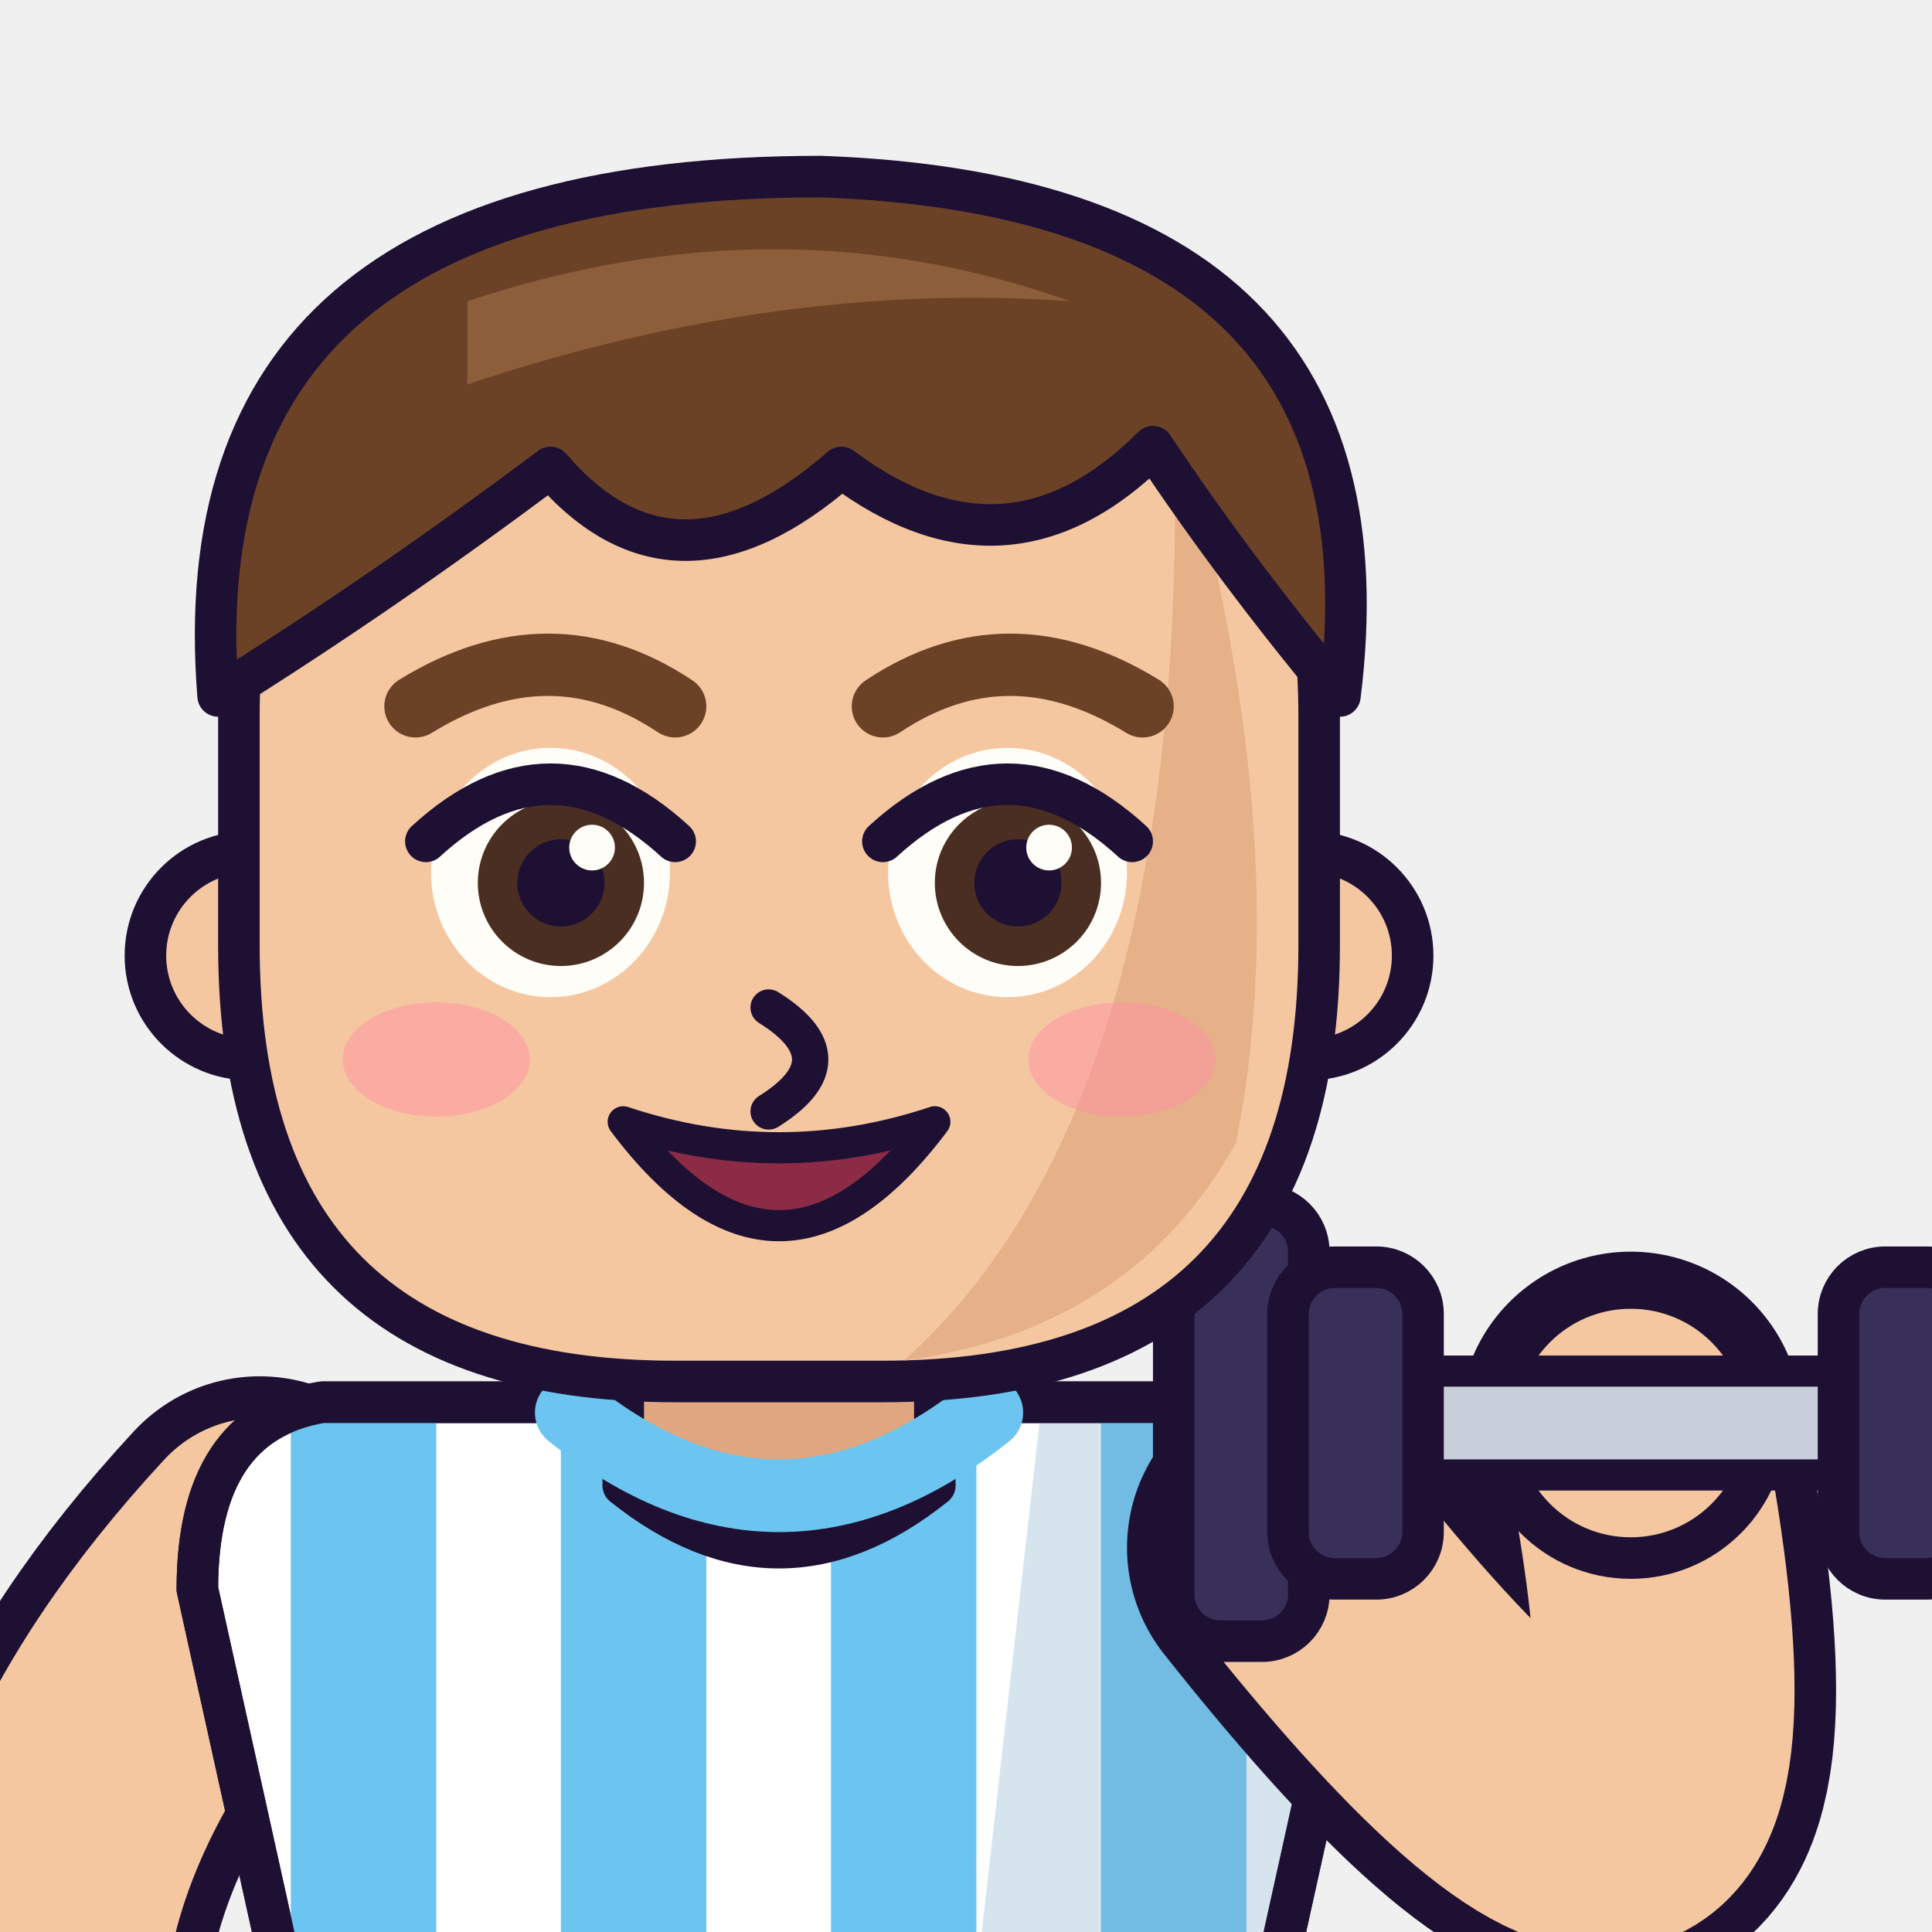
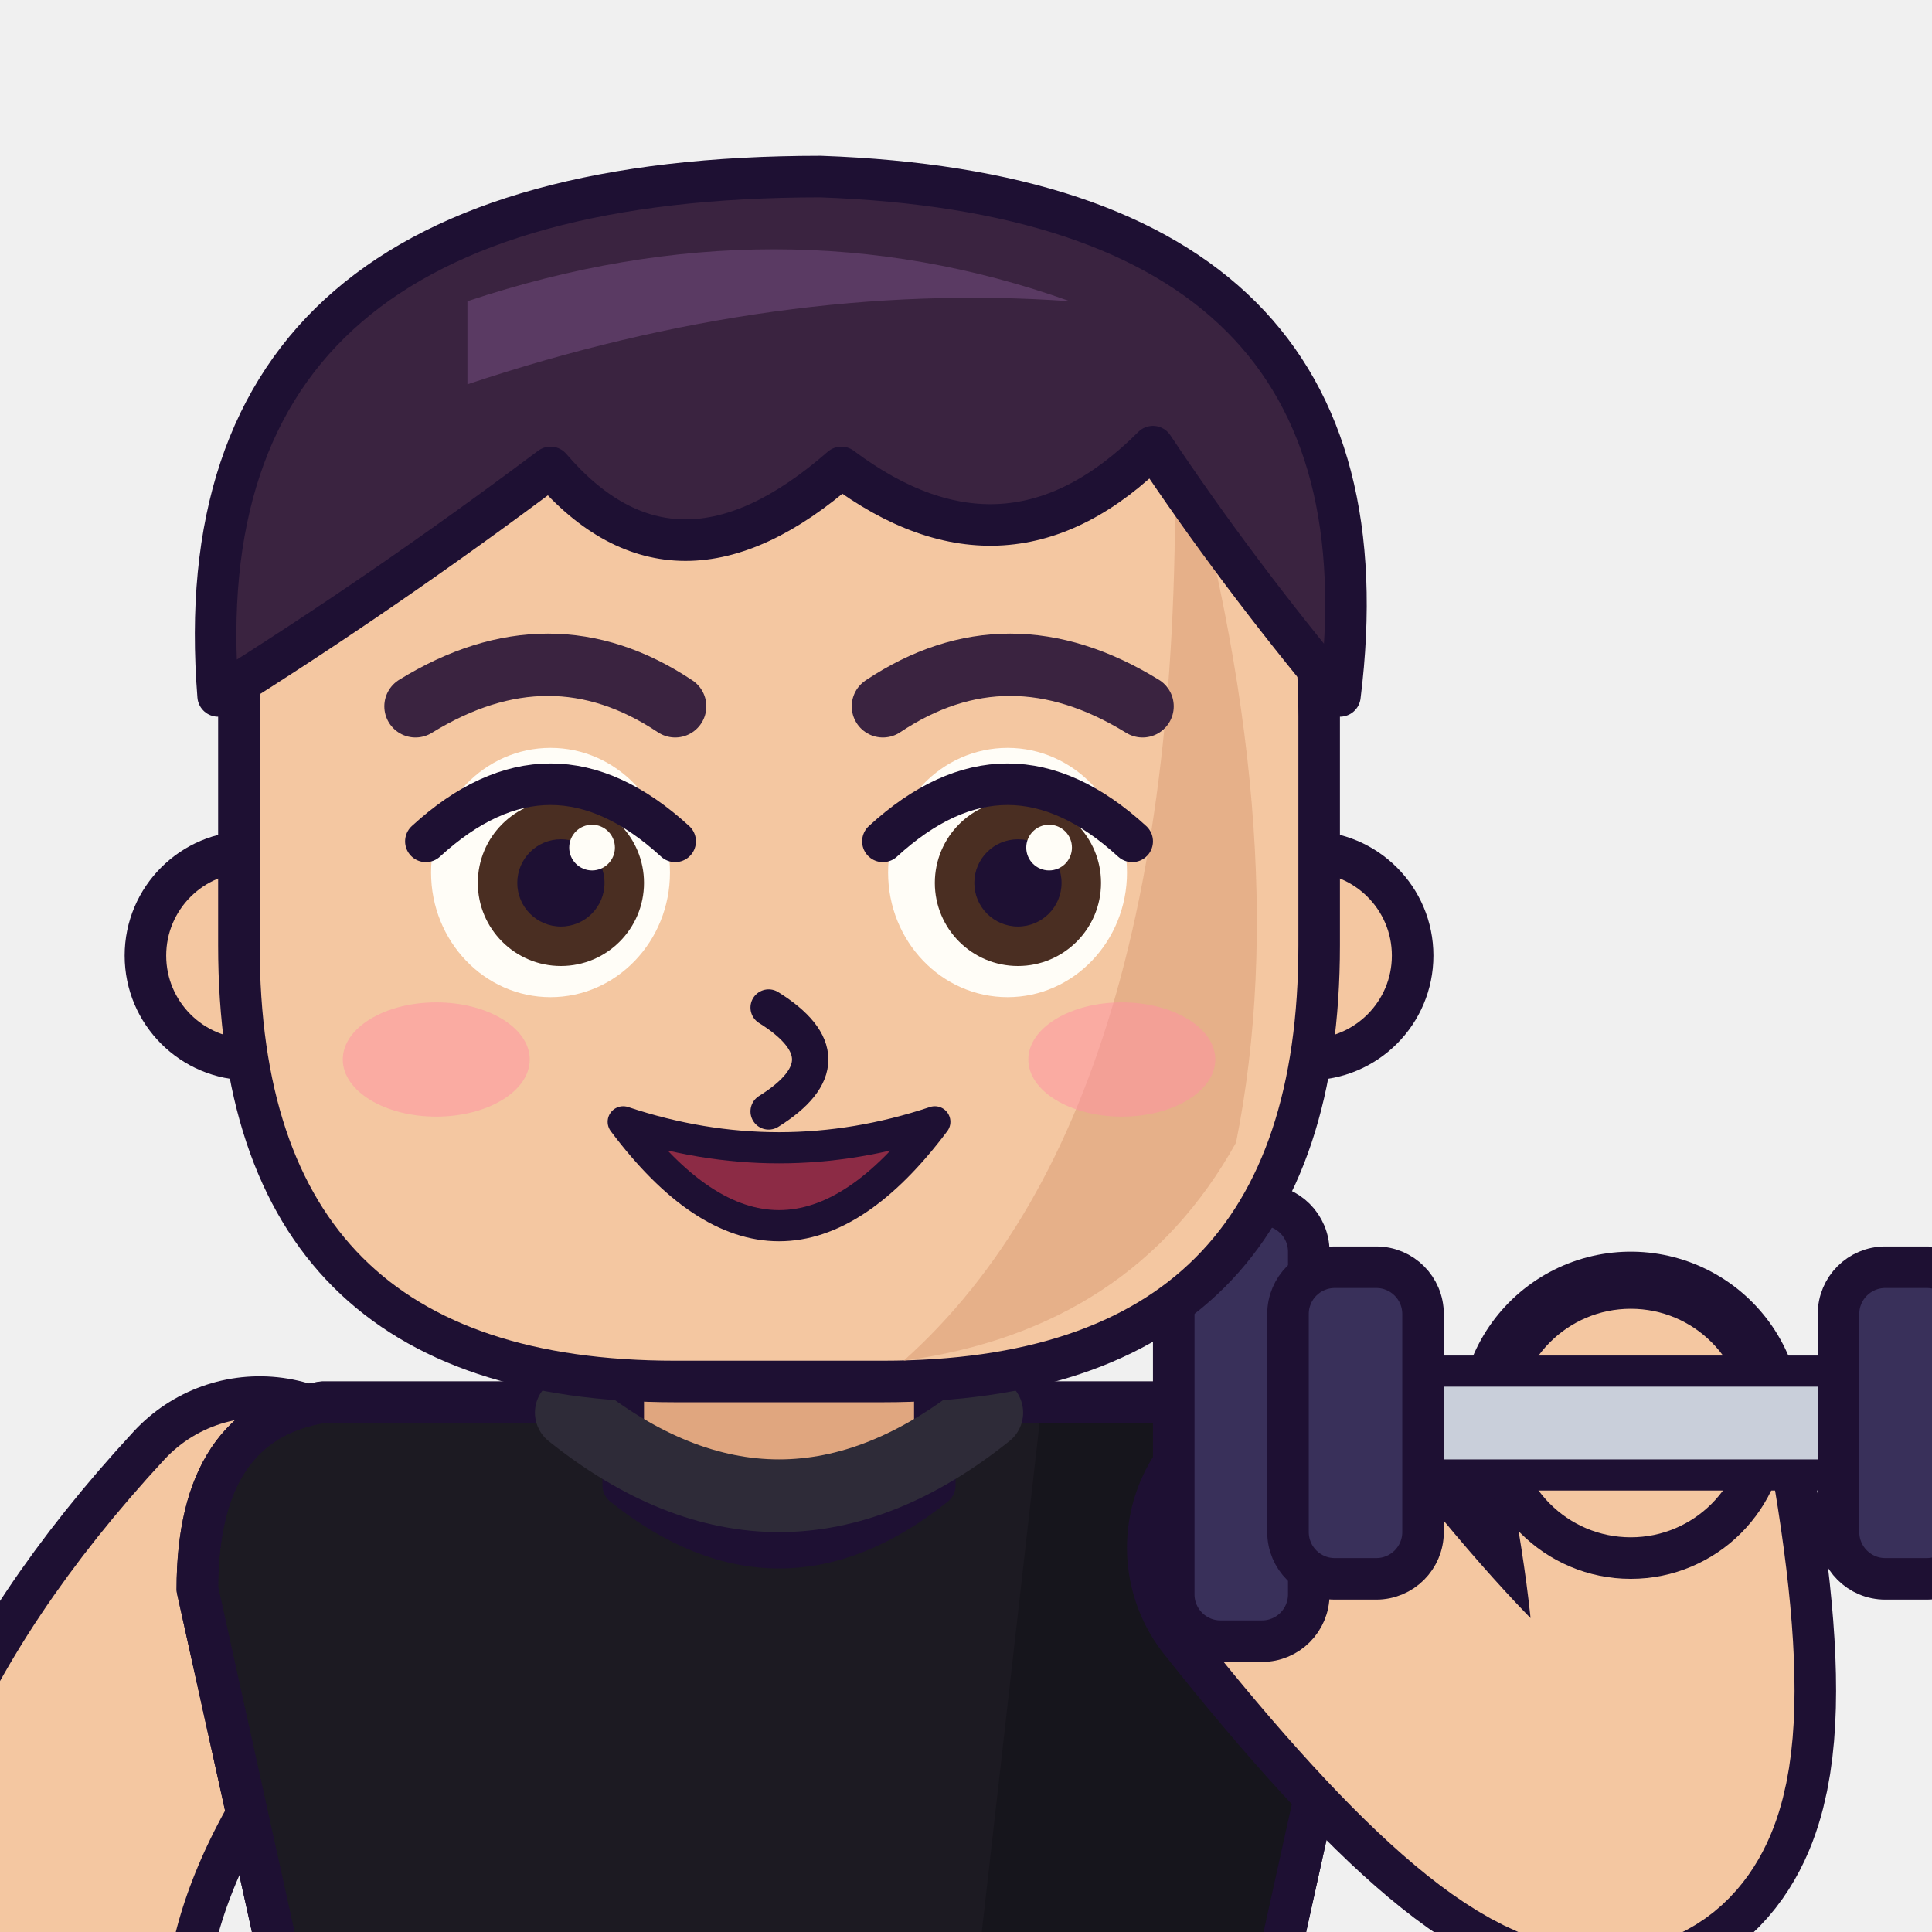
<svg xmlns="http://www.w3.org/2000/svg" viewBox="55 33 186 186" role="img" aria-label="Nehue">
  <ellipse cx="130" cy="410" rx="65" ry="7" fill="#1E1033" opacity="0.28" />
  <path d="M101 336h26v66h-26z" fill="#F4C7A1" stroke="#1E1033" stroke-width="4" stroke-linejoin="round" stroke-linecap="round" />
  <path d="M133 336h26v66h-26z" fill="#F4C7A1" stroke="#1E1033" stroke-width="4" stroke-linejoin="round" stroke-linecap="round" />
-   <path d="M100 293L96 340H130L125 319L125 293Z" fill="#2F6FA8" stroke="#1E1033" stroke-width="4" stroke-linejoin="round" stroke-linecap="round" />
-   <path d="M160 293L164 340H130L135 319L135 293Z" fill="#2F6FA8" stroke="#1E1033" stroke-width="4" stroke-linejoin="round" stroke-linecap="round" />
-   <path d="M137 321L138 338H162L157 299Z" fill="#1C4770" opacity="0.55" />
+   <path d="M100 293L96 340H130L125 319L125 293Z" fill="#2A2733" stroke="#1E1033" stroke-width="4" stroke-linejoin="round" stroke-linecap="round" />
+   <path d="M160 293L164 340H130L135 319L135 293Z" fill="#2A2733" stroke="#1E1033" stroke-width="4" stroke-linejoin="round" stroke-linecap="round" />
+   <path d="M137 321L138 338H162L157 299Z" fill="#16141C" opacity="0.55" />
  <path d="M125 408v-13q0 -7 -7 -7h-12q-18.6 3 -28 14q-2 3 0 6z" fill="#FFFFFF" stroke="#1E1033" stroke-width="4" stroke-linejoin="round" stroke-linecap="round" />
  <path d="M135 408v-13q0 -7 7 -7h12q18.6 3 28 14q2 3 0 6z" fill="#FFFFFF" stroke="#1E1033" stroke-width="4" stroke-linejoin="round" stroke-linecap="round" />
  <path d="M80 182Q30 236 95 285" fill="none" stroke="#1E1033" stroke-width="33" stroke-linecap="round" />
  <path d="M80 182Q30 236 95 285" fill="none" stroke="#F4C7A1" stroke-width="25" stroke-linecap="round" />
  <circle cx="95" cy="285" r="13" fill="#F4C7A1" stroke="#1E1033" stroke-width="4" stroke-linejoin="round" stroke-linecap="round" />
  <clipPath id="torso">
    <path d="M86 168Q74 170 74 186L99 299Q130 305 161 299L186 186Q186 170 174 168Z" />
  </clipPath>
-   <path d="M86 168Q74 170 74 186L99 299Q130 305 161 299L186 186Q186 170 174 168Z" fill="#FFFFFF" stroke="#1E1033" stroke-width="4" stroke-linejoin="round" stroke-linecap="round" />
+   <path d="M86 168Q74 170 74 186L99 299Q130 305 161 299L186 186Q186 170 174 168Z" fill="#1C1A22" stroke="#1E1033" stroke-width="4" stroke-linejoin="round" stroke-linecap="round" />
  <g clip-path="url(#torso)">
-     <path d="M83 166h14v141h-14z" fill="#6CC5F0" opacity="1" />
-     <path d="M109 166h14v141h-14z" fill="#6CC5F0" opacity="1" />
-     <path d="M135 166h14v141h-14z" fill="#6CC5F0" opacity="1" />
-     <path d="M161 166h14v141h-14z" fill="#6CC5F0" opacity="1" />
-     <path d="M155.76 164H192V309H139.3Z" fill="#7FA9C9" opacity="0.32" />
+     <path d="M155.76 164H192V309H139.3Z" fill="#0B0A10" opacity="0.32" />
  </g>
  <path d="M86 168Q74 170 74 186L99 299Q130 305 161 299L186 186Q186 170 174 168Z" fill="none" stroke="#1E1033" stroke-width="4" stroke-linejoin="round" stroke-linecap="round" />
  <path d="M115 160h30v16q-15 12 -30 0z" fill="#E0A67F" stroke="#1E1033" stroke-width="4" stroke-linejoin="round" stroke-linecap="round" />
-   <path d="M110 169q20 16 40 0" fill="none" stroke="#6CC5F0" stroke-width="7" stroke-linecap="round" />
+   <path d="M110 169q20 16 40 0" fill="none" stroke="#2E2B38" stroke-width="7" stroke-linecap="round" />
  <path d="M180 182Q226 240 212 170" fill="none" stroke="#1E1033" stroke-width="33" stroke-linecap="round" />
  <path d="M180 182Q226 240 212 170" fill="none" stroke="#F4C7A1" stroke-width="25" stroke-linecap="round" />
  <circle cx="212" cy="170" r="13" fill="#F4C7A1" stroke="#1E1033" stroke-width="4" stroke-linejoin="round" stroke-linecap="round" />
  <rect x="180" y="165" width="64" height="10" rx="4" fill="#C9CFDA" stroke="#1E1033" stroke-width="3" stroke-linejoin="round" stroke-linecap="round" />
  <rect x="168" y="149" width="13" height="42" rx="4.5" fill="#39305A" stroke="#1E1033" stroke-width="4" stroke-linejoin="round" stroke-linecap="round" />
  <rect x="179" y="155" width="13" height="30" rx="4.5" fill="#39305A" stroke="#1E1033" stroke-width="4" stroke-linejoin="round" stroke-linecap="round" />
  <rect x="232" y="155" width="13" height="30" rx="4.5" fill="#39305A" stroke="#1E1033" stroke-width="4" stroke-linejoin="round" stroke-linecap="round" />
  <rect x="243" y="149" width="13" height="42" rx="4.5" fill="#39305A" stroke="#1E1033" stroke-width="4" stroke-linejoin="round" stroke-linecap="round" />
  <circle cx="79" cy="125" r="10" fill="#F4C7A1" stroke="#1E1033" stroke-width="4" stroke-linejoin="round" stroke-linecap="round" />
  <circle cx="181" cy="125" r="10" fill="#F4C7A1" stroke="#1E1033" stroke-width="4" stroke-linejoin="round" stroke-linecap="round" />
  <path d="M120 60h20q42 0 42 42v22q0 42 -42 42h-20q-42 0 -42 -42v-22q0 -42 42 -42z" fill="#F4C7A1" stroke="#1E1033" stroke-width="4" stroke-linejoin="round" stroke-linecap="round" />
  <path d="M168 72Q180 113 174 143Q164 161 142 164Q170 139 168 72Z" fill="#E0A67F" opacity="0.7" />
  <ellipse cx="97" cy="135" rx="9" ry="5.5" fill="#FF8FA3" opacity="0.5" />
  <ellipse cx="163" cy="135" rx="9" ry="5.5" fill="#FF8FA3" opacity="0.5" />
  <ellipse cx="108" cy="117" rx="11.5" ry="12" fill="#FFFDF7" />
  <circle cx="109" cy="118" r="8" fill="#4A2E22" />
  <circle cx="109" cy="118" r="4.2" fill="#1E1033" />
  <circle cx="112" cy="114.6" r="2.2" fill="#FFFDF7" />
  <path d="M96 114Q108 103 120 114" fill="none" stroke="#1E1033" stroke-width="4" stroke-linecap="round" stroke-linejoin="round" />
  <ellipse cx="152" cy="117" rx="11.5" ry="12" fill="#FFFDF7" />
  <circle cx="153" cy="118" r="8" fill="#4A2E22" />
  <circle cx="153" cy="118" r="4.2" fill="#1E1033" />
  <circle cx="156" cy="114.6" r="2.2" fill="#FFFDF7" />
  <path d="M140 114Q152 103 164 114" fill="none" stroke="#1E1033" stroke-width="4" stroke-linecap="round" stroke-linejoin="round" />
-   <path d="M120 101Q108 93 95 101" fill="none" stroke="#6B4226" stroke-width="6" stroke-linecap="round" stroke-linejoin="round" />
-   <path d="M140 101Q152 93 165 101" fill="none" stroke="#6B4226" stroke-width="6" stroke-linecap="round" stroke-linejoin="round" />
+   <path d="M120 101Q108 93 95 101" fill="none" stroke="#3A2340" stroke-width="6" stroke-linecap="round" stroke-linejoin="round" />
+   <path d="M140 101Q152 93 165 101" fill="none" stroke="#3A2340" stroke-width="6" stroke-linecap="round" stroke-linejoin="round" />
  <path d="M129 130q8 5 0 10" fill="none" stroke="#1E1033" stroke-width="3.5" stroke-linecap="round" stroke-linejoin="round" />
  <path d="M115 141q15 20 30 0q-15 5 -30 0z" fill="#8C2B45" stroke="#1E1033" stroke-width="3" stroke-linejoin="round" stroke-linecap="round" />
-   <path d="M76 100Q72 50 134 50Q190 52 184 100Q174 88 166 76Q152 90 136 78Q120 92 108 78Q92 90 76 100Z" fill="#6B4226" stroke="#1E1033" stroke-width="4" stroke-linejoin="round" stroke-linecap="round" />
-   <path d="M100 62Q130 52 158 62Q130 60 100 70Z" fill="#96653F" opacity="0.8" />
+   <path d="M76 100Q72 50 134 50Q190 52 184 100Q174 88 166 76Q152 90 136 78Q120 92 108 78Q92 90 76 100Z" fill="#3A2340" stroke="#1E1033" stroke-width="4" stroke-linejoin="round" stroke-linecap="round" />
+   <path d="M100 62Q130 52 158 62Q130 60 100 70Z" fill="#62406B" opacity="0.8" />
</svg>
